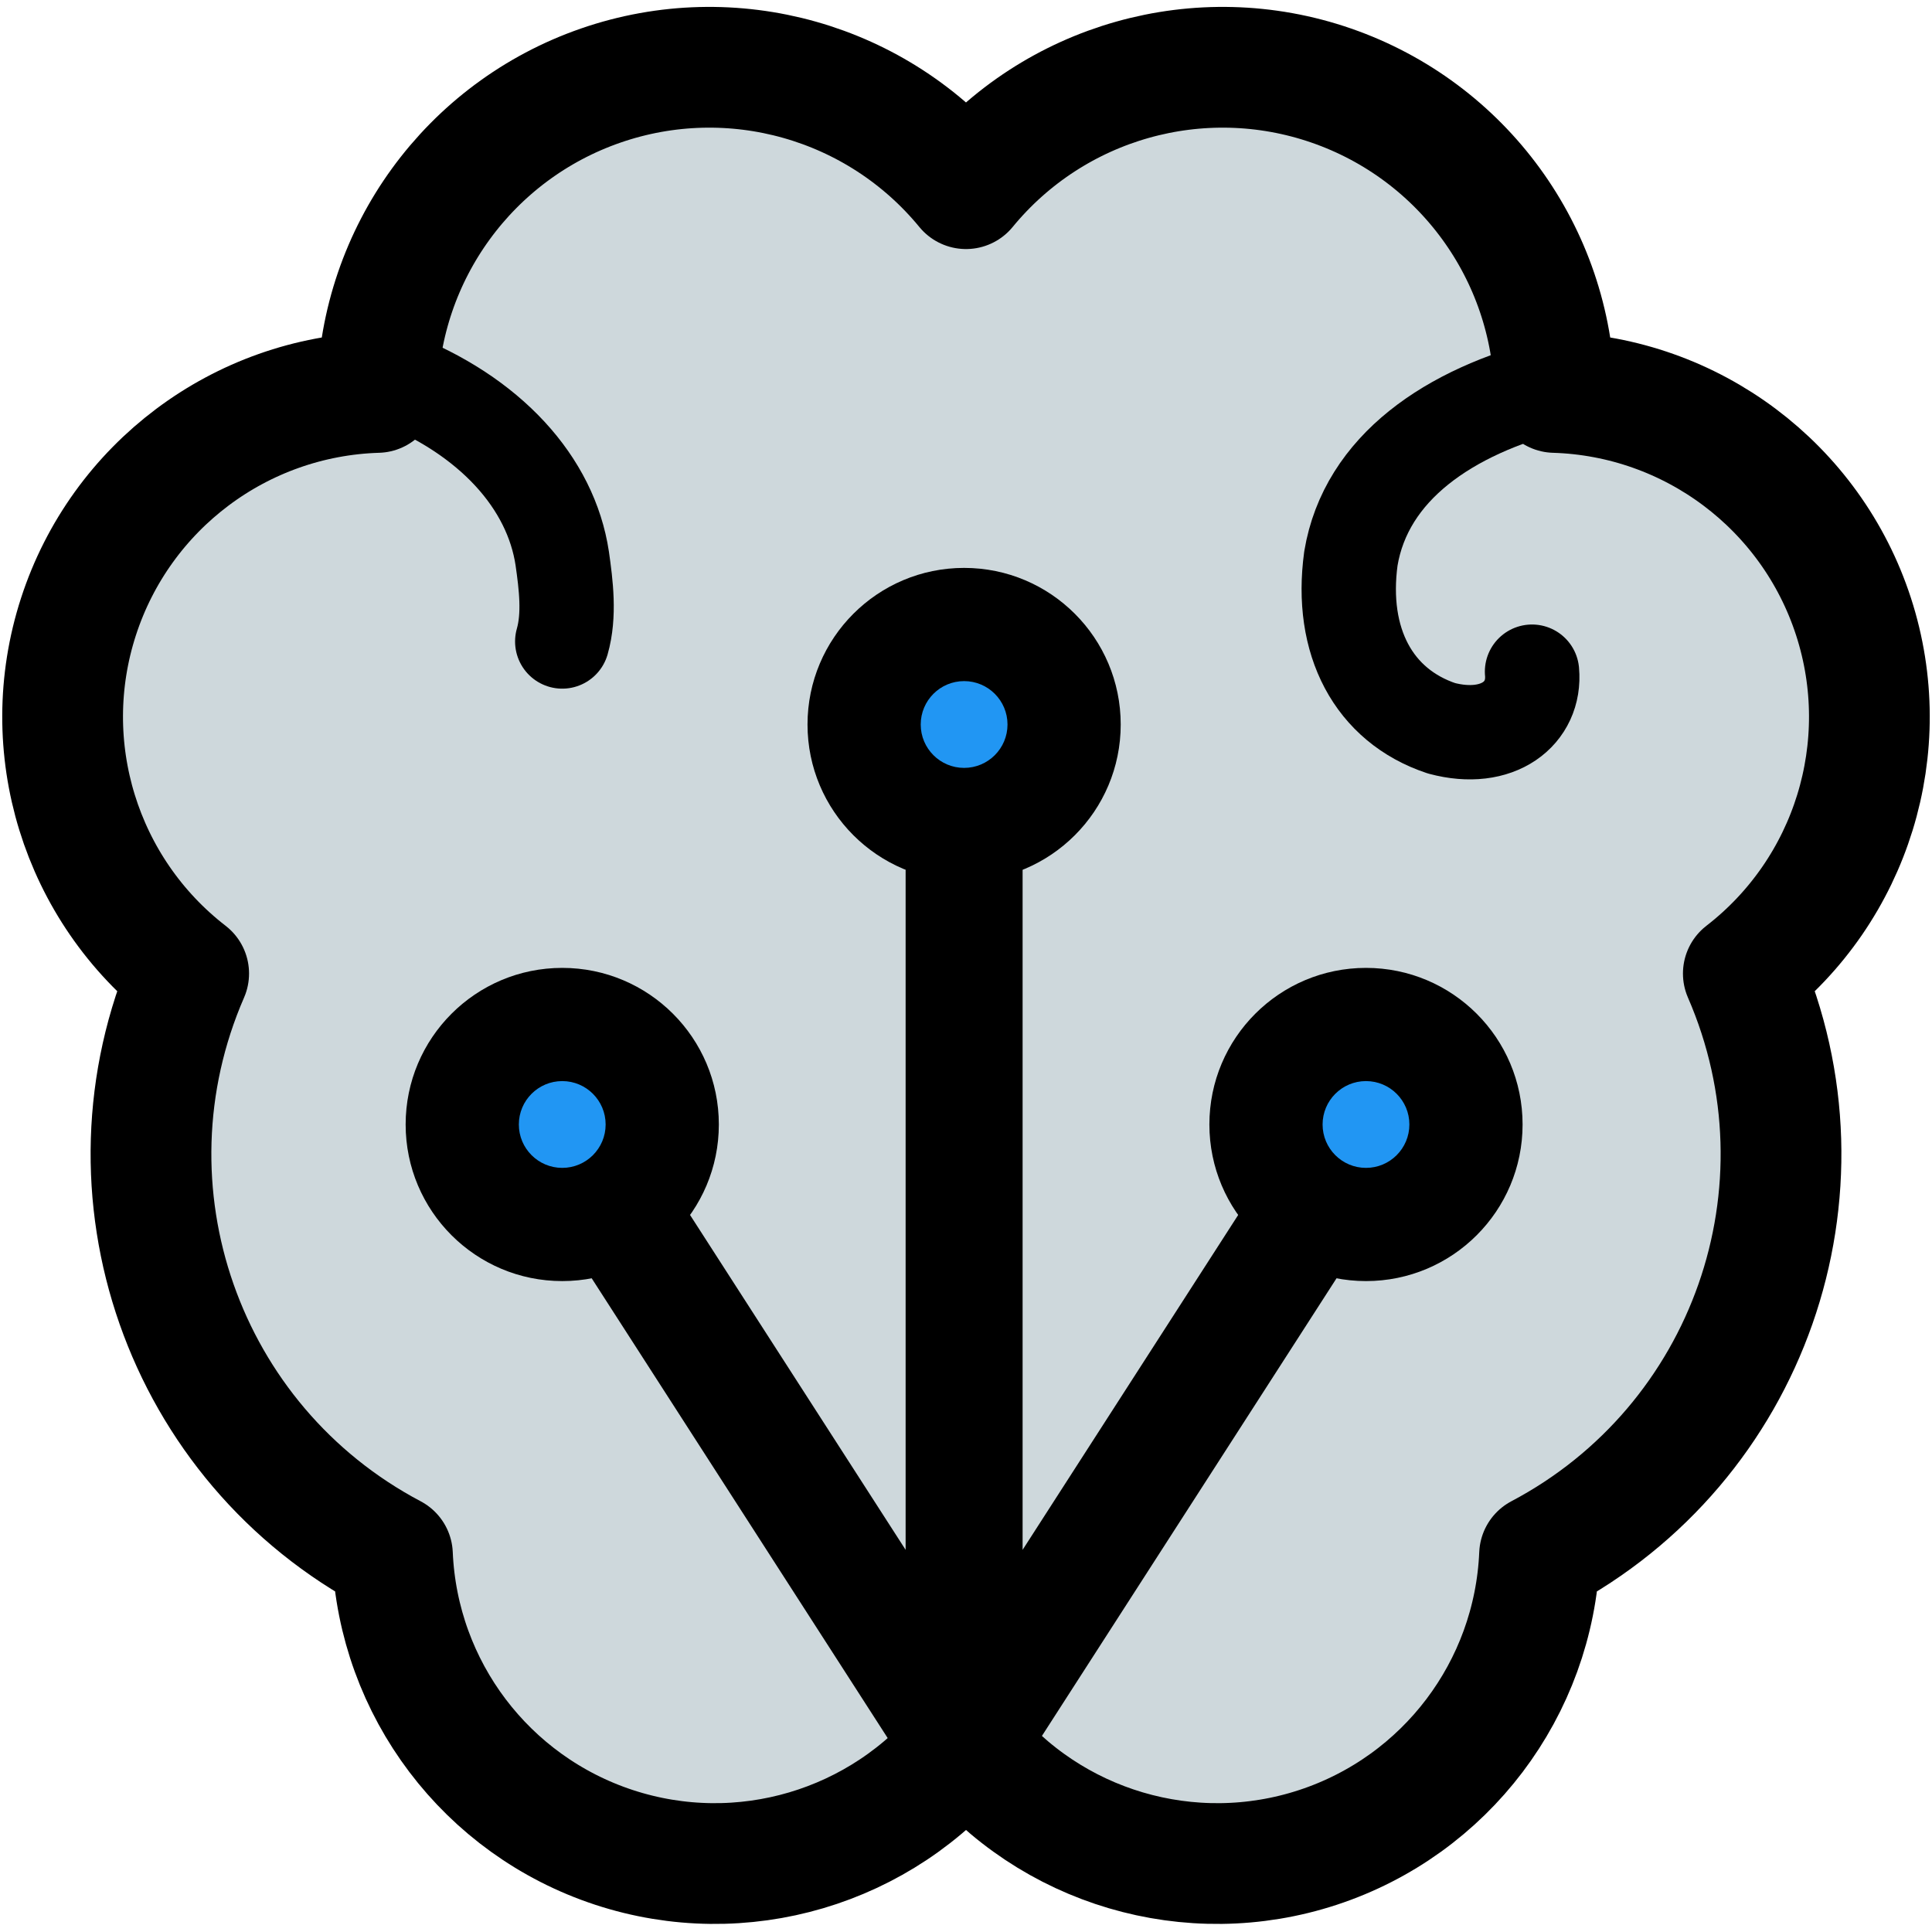
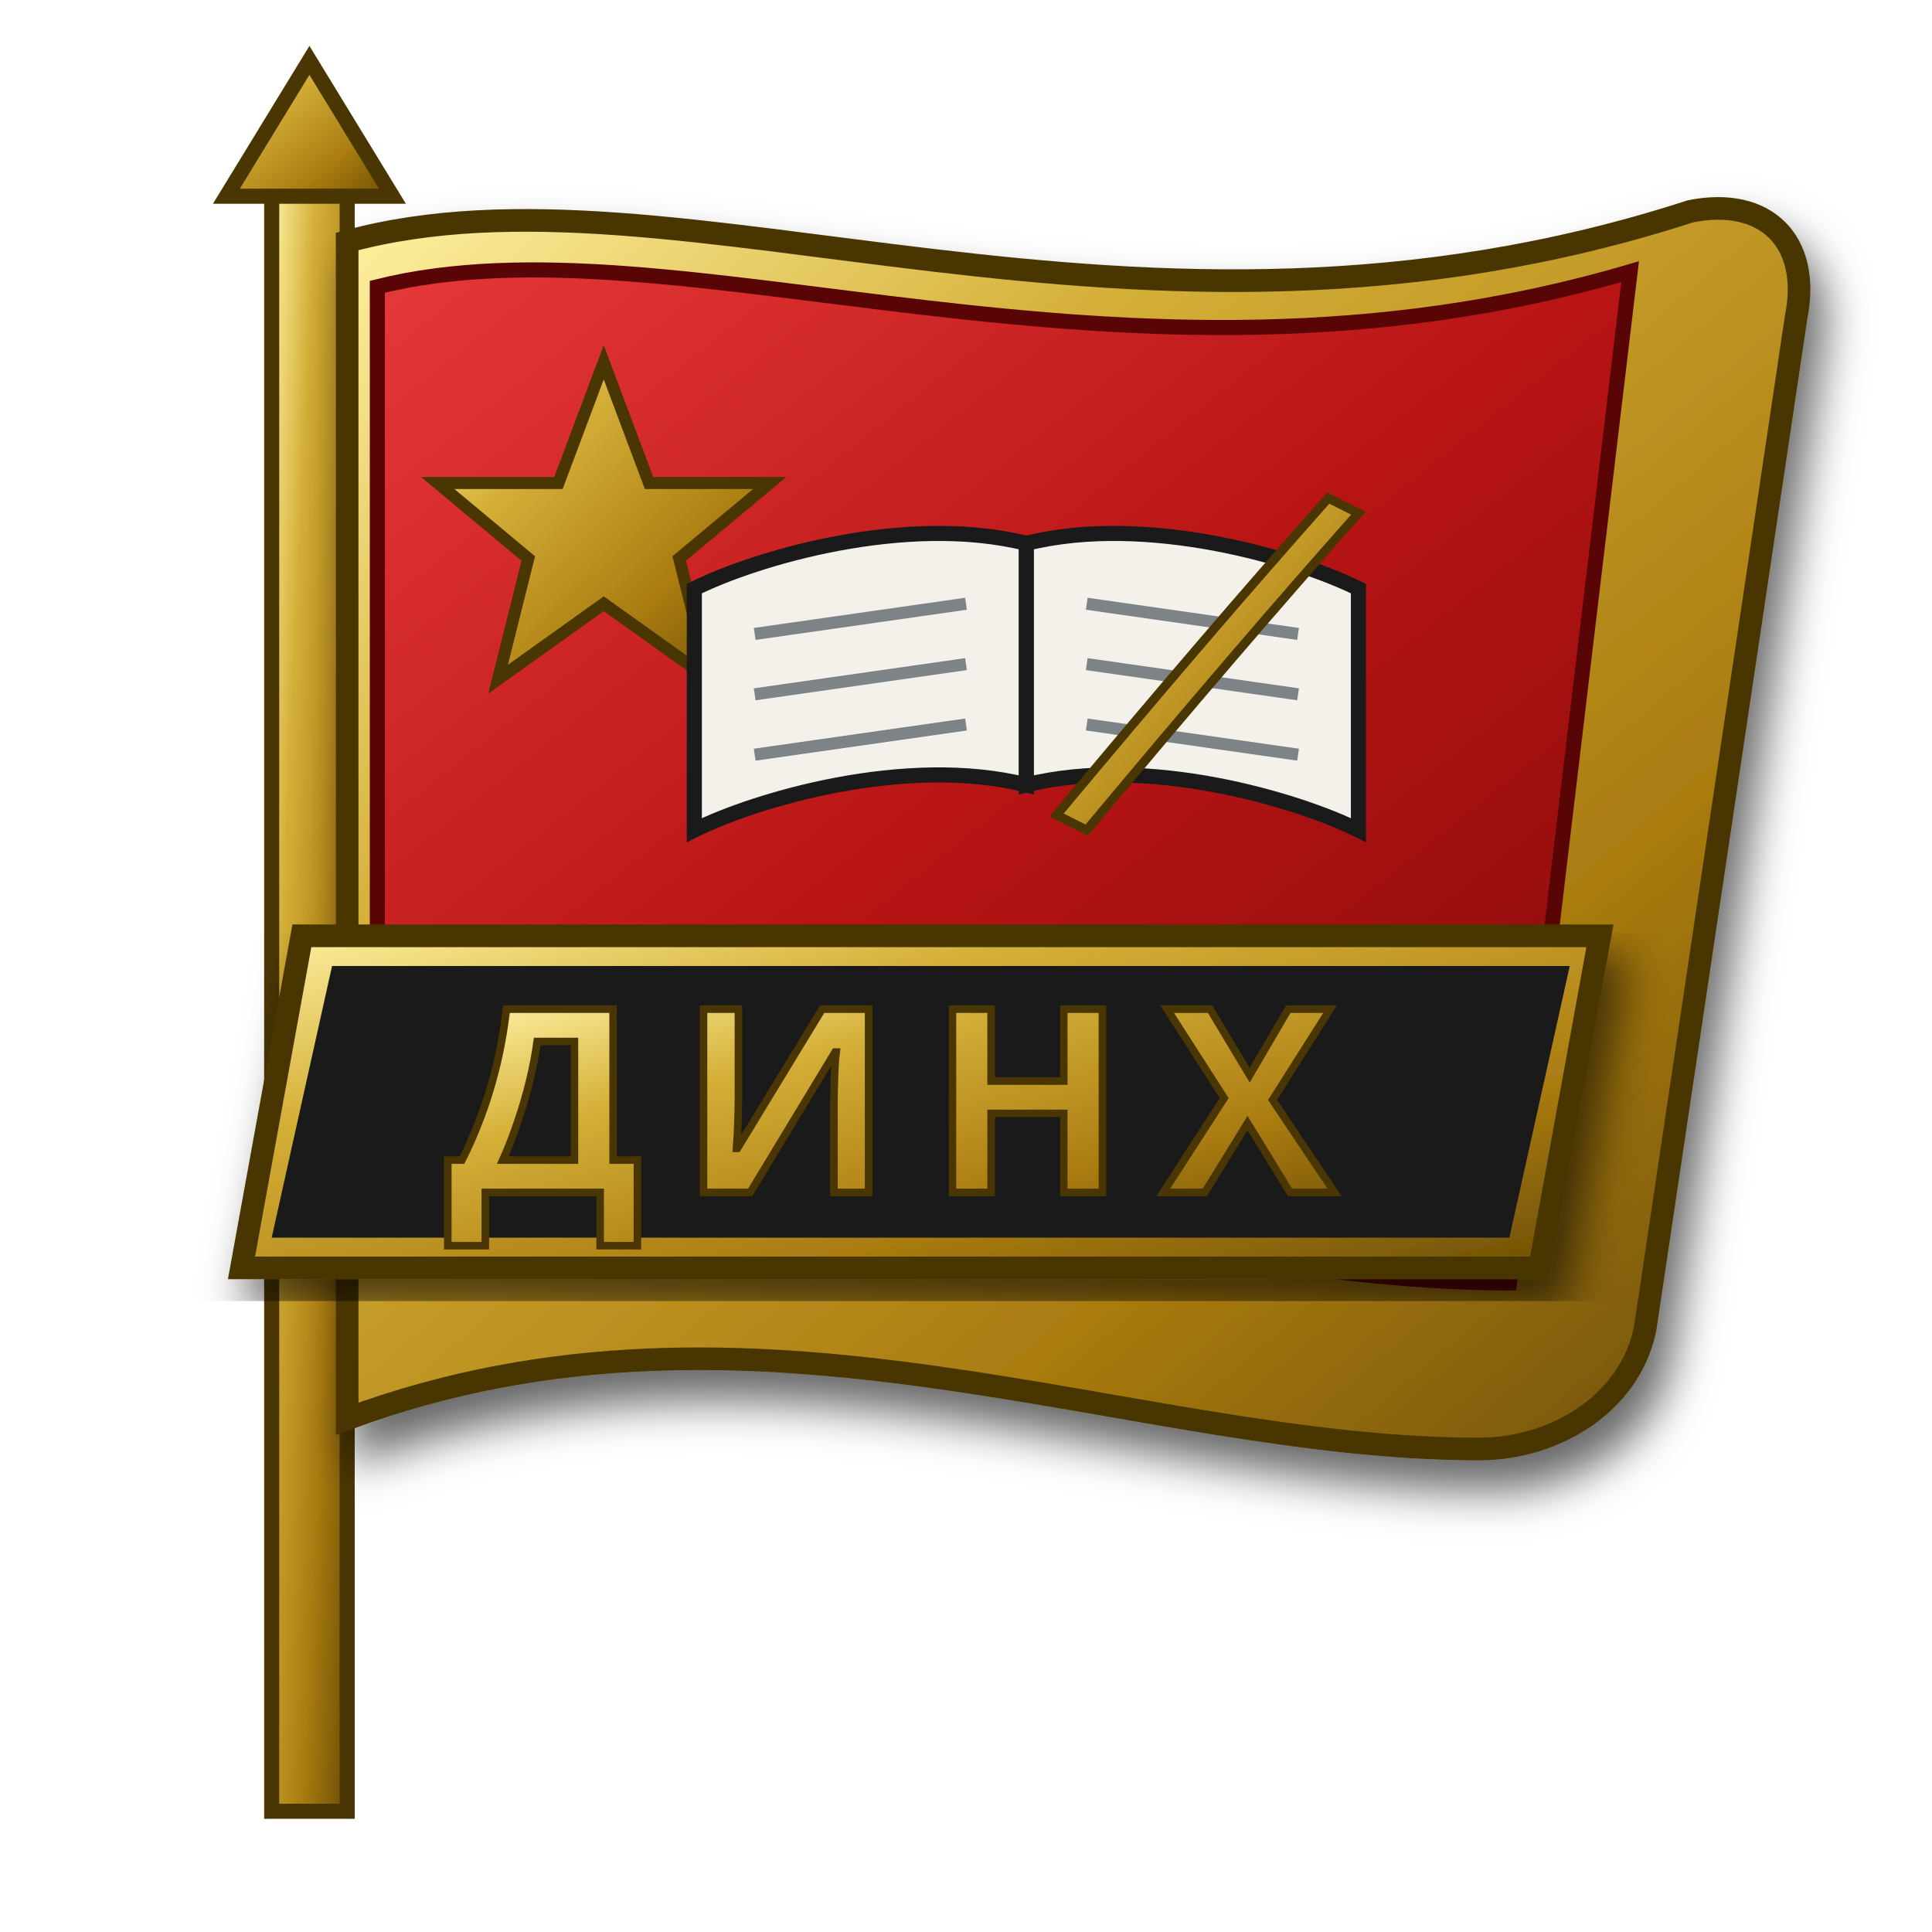
- <svg xmlns="http://www.w3.org/2000/svg" viewBox="0 0 512 512" fill="none">
-   <path fill="#CED8DC" d="M256 50 A88 88 0 0 0 100 104 A86 86 0 0 0 50 258 A120 120 0 0 0 104 412 A85.5 85.5 0 0 0 256 462 A85.5 85.5 0 0 0 408 412 A120 120 0 0 0 462 258 A86 86 0 0 0 412 104 A88 88 0 0 0 256 50 Z" />
-   <g stroke="#000" stroke-linecap="round" stroke-linejoin="round">
-     <path stroke-width="32" d="       M256 50       A88 88 0 0 0 100 104       A86 86 0 0 0 50 258       A120 120 0 0 0 104 412       A85.5 85.5 0 0 0 256 462       A85.5 85.5 0 0 0 408 412       A120 120 0 0 0 462 258       A86 86 0 0 0 412 104       A88 88 0 0 0 256 50       Z" />
-     <path stroke-width="25" d="M104 100 C130 110 146 128 149 148 C150 155 151 163 149 170" />
-     <path stroke-width="25" d="M412 102 C384 109 362 124 358 148 C355 170 364 187 382 193 C397 197 407 189 406 178" />
-     <path stroke-width="31" d="M255.5 192 L255.5 458 M149 298 L252 458 M362 298 L259 458" />
-   </g>
-   <circle fill="#000" cx="255.5" cy="192" r="41.5" />
-   <circle fill="#000" cx="149" cy="298" r="41.5" />
-   <circle fill="#000" cx="362" cy="298" r="41.5" />
-   <circle cx="255.5" cy="192" r="11.5" fill="#2196F3" />
-   <circle cx="149" cy="298" r="11.5" fill="#2196F3" />
-   <circle cx="362" cy="298" r="11.5" fill="#2196F3" />
+ <svg xmlns="http://www.w3.org/2000/svg" viewBox="0 0 128 128" width="128" height="128">
+   <defs>
+     <linearGradient id="goldGrad" x1="0%" y1="0%" x2="100%" y2="100%">
+       <stop offset="0%" stop-color="#FFF2A3" />
+       <stop offset="30%" stop-color="#D4AF37" />
+       <stop offset="70%" stop-color="#AA7C11" />
+       <stop offset="100%" stop-color="#6B4E03" />
+     </linearGradient>
+     <linearGradient id="redGrad" x1="0%" y1="0%" x2="100%" y2="100%">
+       <stop offset="0%" stop-color="#E63939" />
+       <stop offset="50%" stop-color="#B81414" />
+       <stop offset="100%" stop-color="#800A0A" />
+     </linearGradient>
+     <filter id="shadow" x="-10%" y="-10%" width="120%" height="120%">
+       <feDropShadow dx="1" dy="2" stdDeviation="1.5" flood-color="#000000" flood-opacity="0.6" />
+     </filter>
+   </defs>
+   <path d="M 18,12 L 23,12 L 23,120 L 18,120 Z" fill="url(#goldGrad)" stroke="#4A3602" stroke-width="1" />
+   <path d="M 20.5,4 L 26,13 L 15,13 Z" fill="url(#goldGrad)" stroke="#4A3602" stroke-width="1" />
+   <path d="M 23,16 C 45,10 75,26 112,14 C 117,13 120,16 119,21 L 109,88 C 108,93 103,96 98,96 C 75,96 50,84 23,94 Z" fill="url(#goldGrad)" filter="url(#shadow)" stroke="#4A3602" stroke-width="1.5" />
+   <path d="M 25,19 C 45,14 74,28 108,18 L 100,85 C 77,85 52,74 25,84 Z" fill="url(#redGrad)" stroke="#5A0505" stroke-width="1" />
+   <polygon points="40,24 43,32 51,32 45,37 47,45 40,40 33,45 35,37 29,32 37,32" fill="url(#goldGrad)" stroke="#4A3602" stroke-width="0.8" />
+   <path d="M 68,36 C 60,34 50,37 46,39 L 46,55 C 50,53 60,50 68,52 Z" fill="#F4F1EA" stroke="#1A1A1A" stroke-width="1" />
+   <path d="M 68,36 C 76,34 86,37 90,39 L 90,55 C 86,53 76,50 68,52 Z" fill="#F4F1EA" stroke="#1A1A1A" stroke-width="1" />
+   <line x1="68" y1="35" x2="68" y2="53" stroke="url(#goldGrad)" stroke-width="2" />
+   <line x1="50" y1="42" x2="64" y2="40" stroke="#7D8387" stroke-width="0.8" />
+   <line x1="50" y1="46" x2="64" y2="44" stroke="#7D8387" stroke-width="0.8" />
+   <line x1="50" y1="50" x2="64" y2="48" stroke="#7D8387" stroke-width="0.8" />
+   <line x1="72" y1="40" x2="86" y2="42" stroke="#7D8387" stroke-width="0.8" />
+   <line x1="72" y1="44" x2="86" y2="46" stroke="#7D8387" stroke-width="0.8" />
+   <line x1="72" y1="48" x2="86" y2="50" stroke="#7D8387" stroke-width="0.8" />
+   <path d="M 88,33 Q 80,42 70,54 L 72,55 Q 82,43 90,34 Z" fill="url(#goldGrad)" stroke="#4A3602" stroke-width="0.6" />
+   <path d="M 20,62 L 106,62 L 102,84 L 16,84 Z" fill="url(#goldGrad)" stroke="#4A3602" stroke-width="1.5" filter="url(#shadow)" />
+   <path d="M 22,64 L 104,64 L 100,82 L 18,82 Z" fill="#1A1A1A" />
+   <text x="59" y="79" font-family="'Impact', 'Arial Black', 'Trebuchet MS', sans-serif" font-weight="900" font-size="17" letter-spacing="2.5" fill="url(#goldGrad)" stroke="#4A3602" stroke-width="0.5" text-anchor="middle">ДИНХ</text>
</svg>
